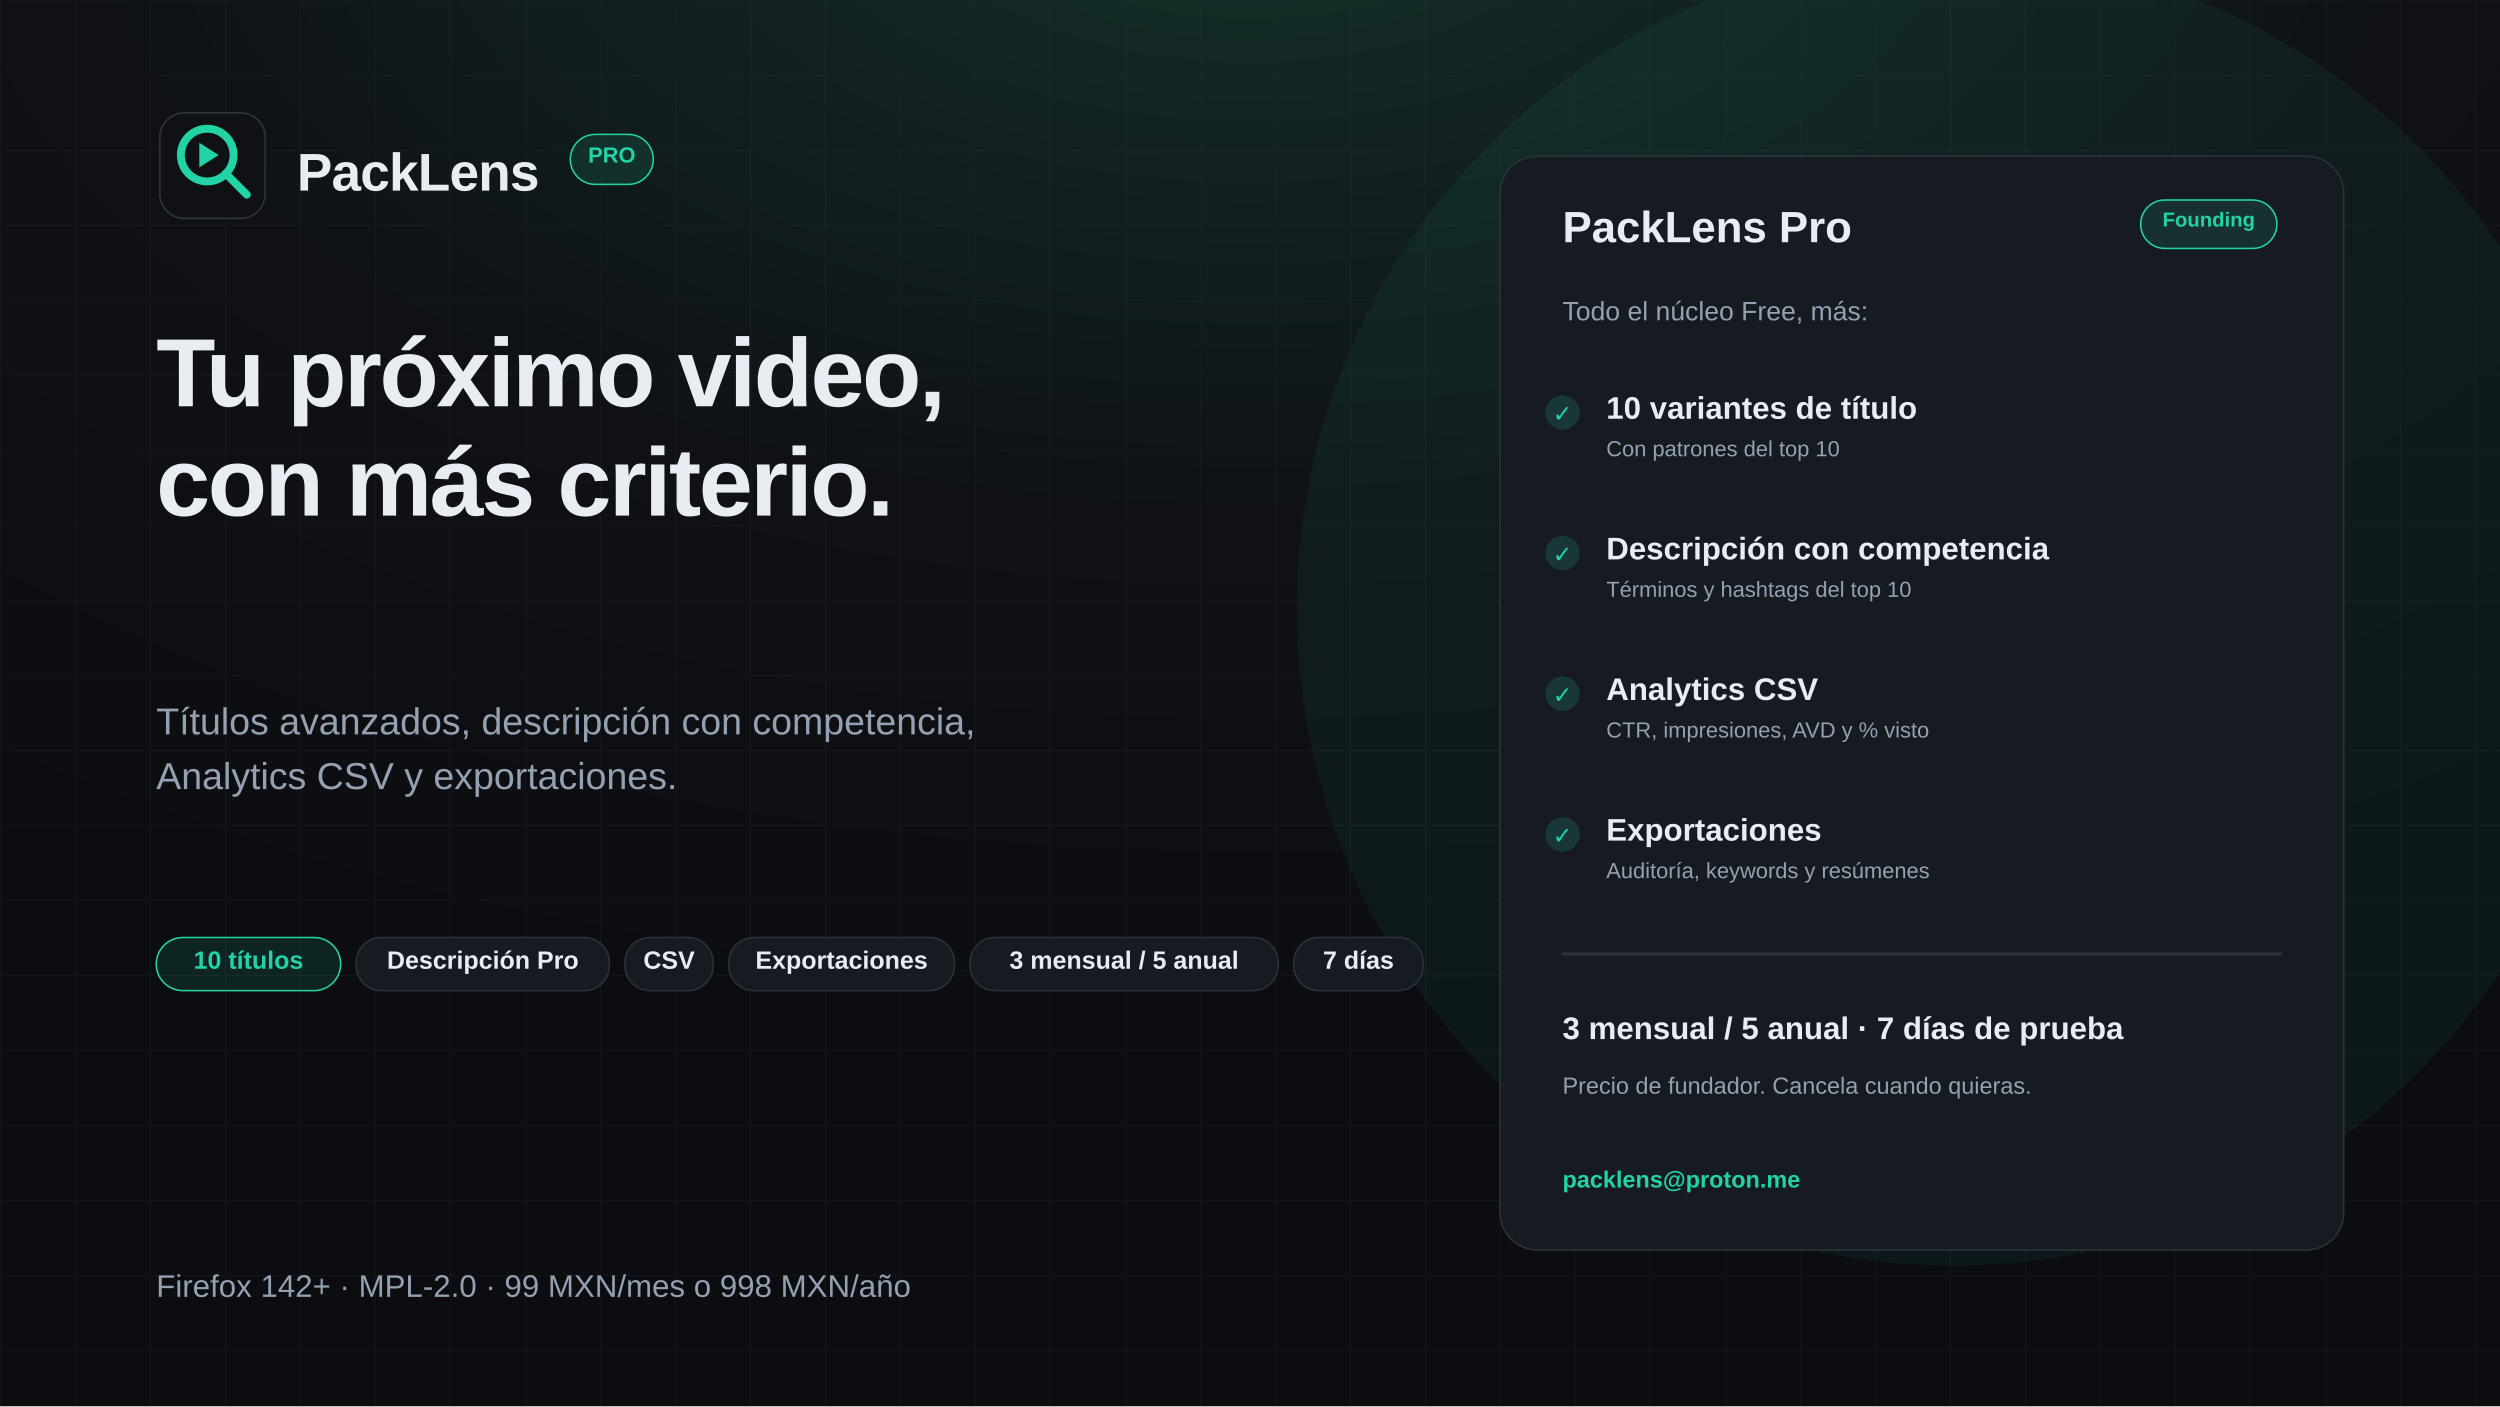
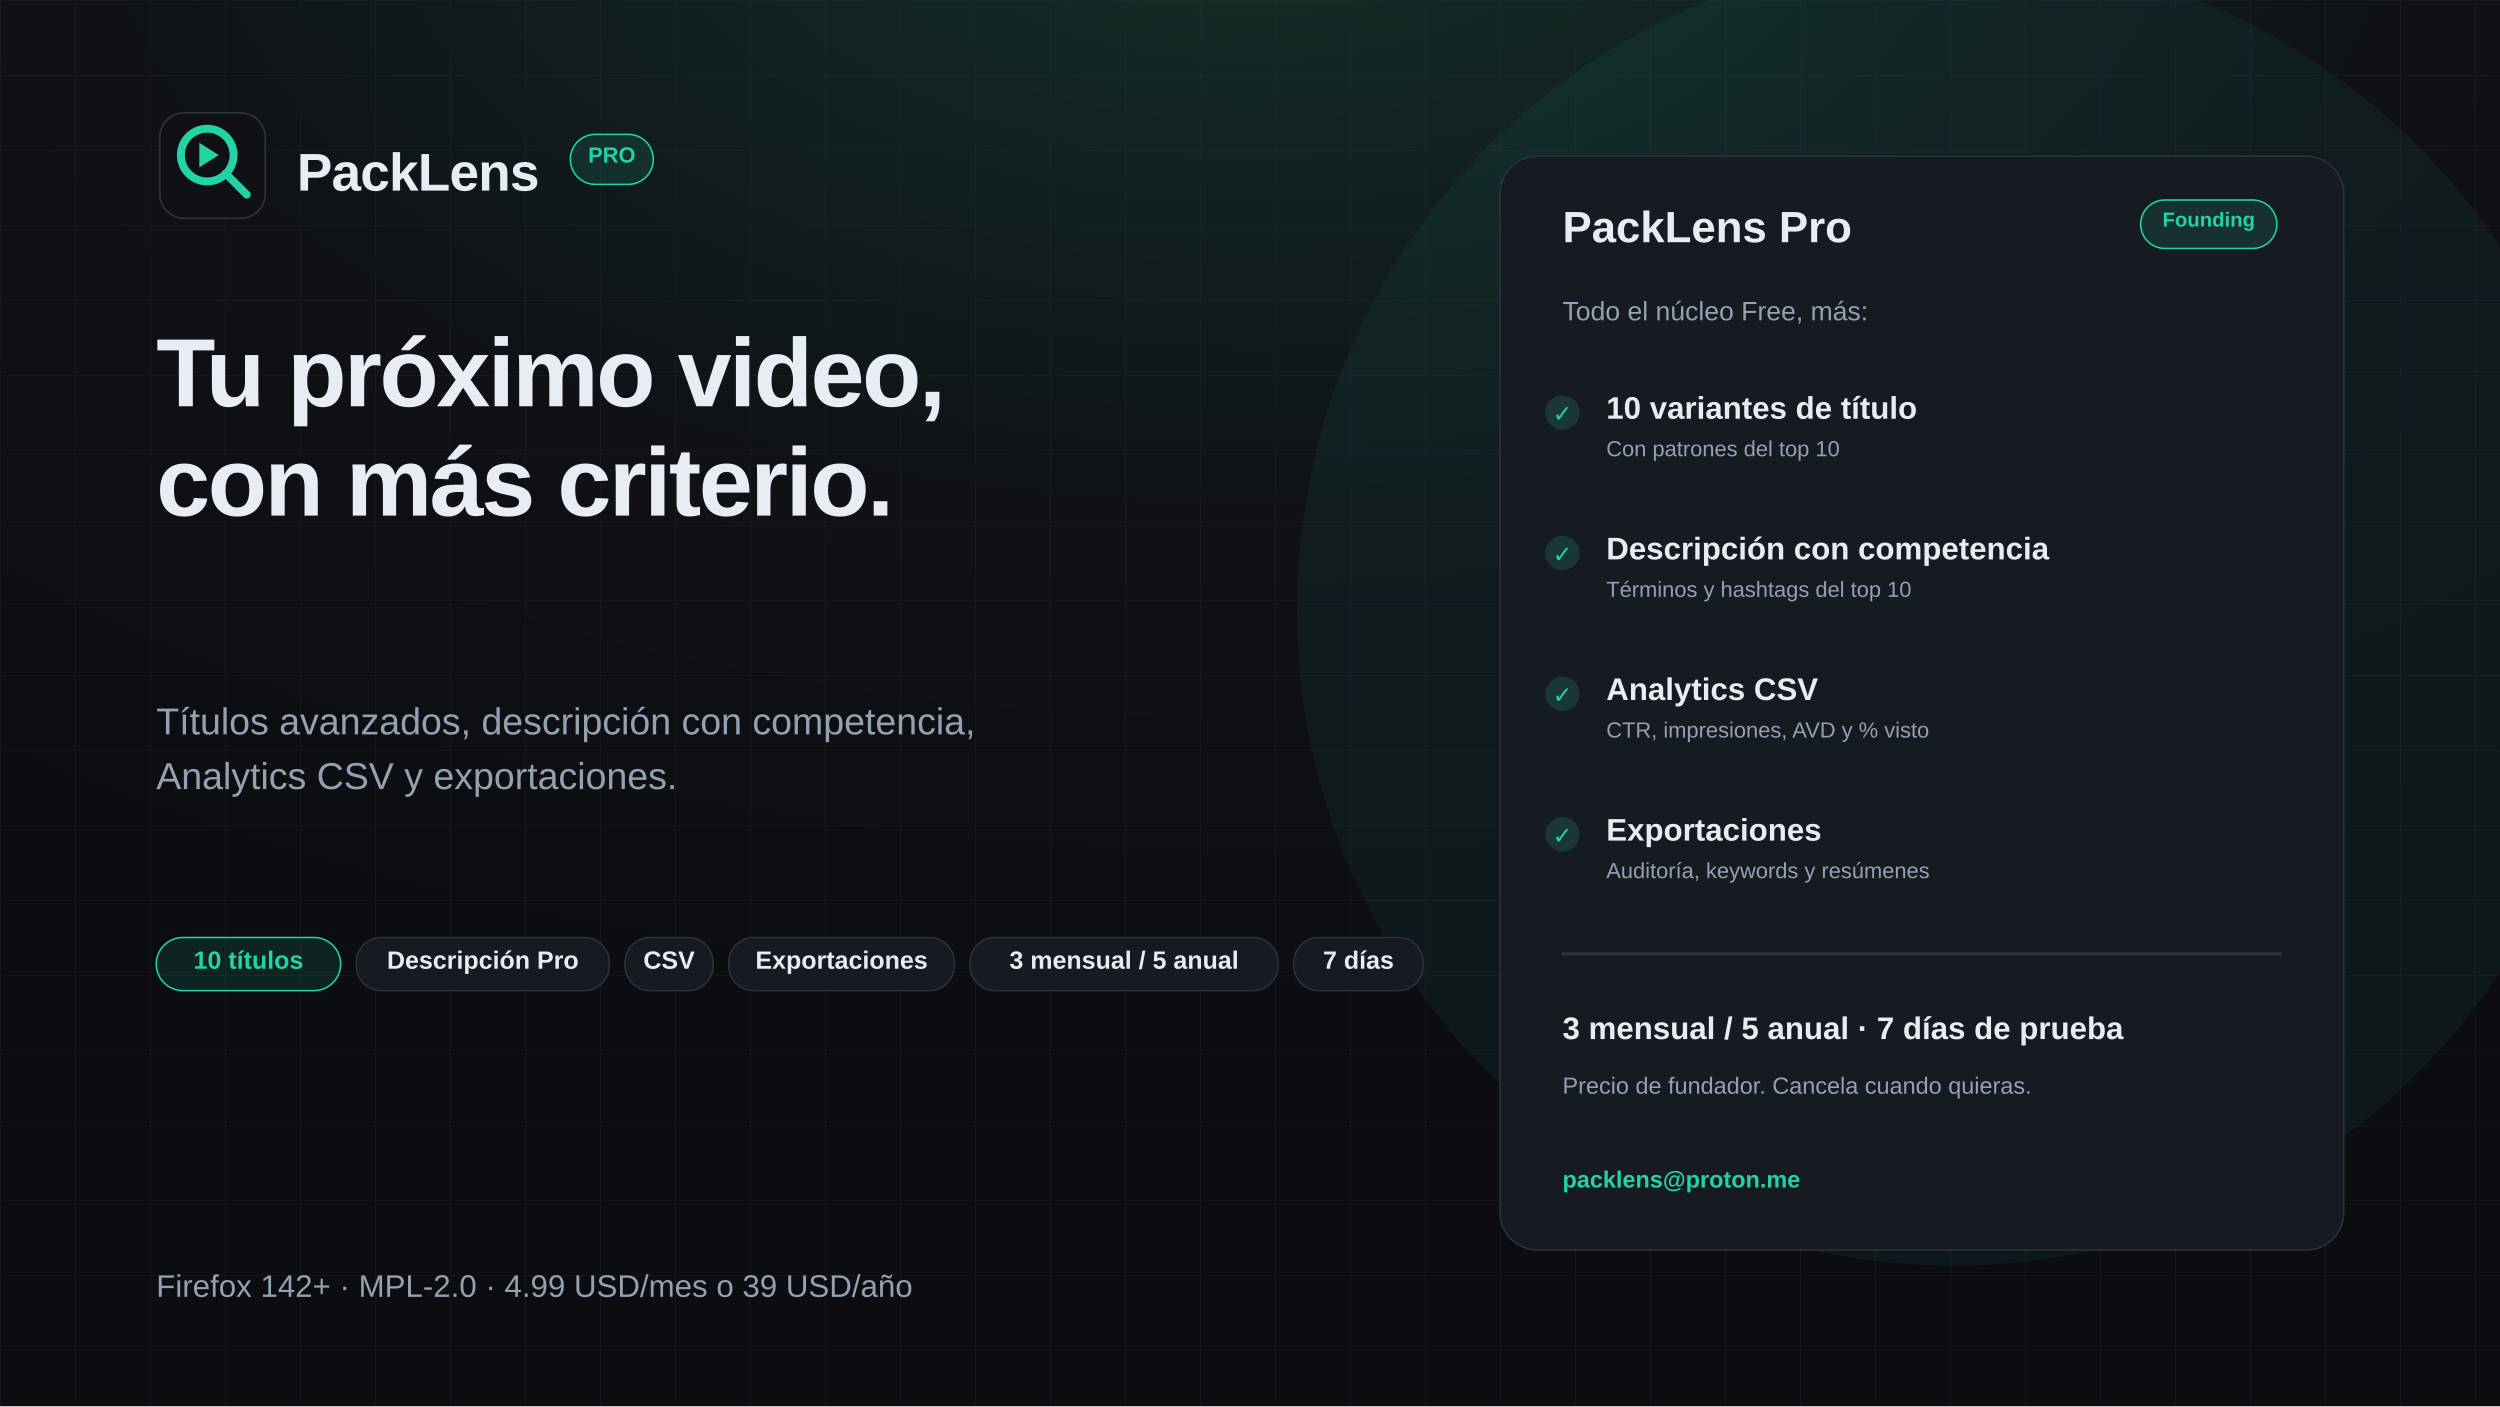
<svg xmlns="http://www.w3.org/2000/svg" width="1600" height="900" viewBox="0 0 1600 900">
  <defs>
    <radialGradient id="bg" cx="50%" cy="-10%" r="85%">
      <stop offset="0%" stop-color="#14312a" />
      <stop offset="55%" stop-color="#0f1115" />
      <stop offset="100%" stop-color="#0b0d11" />
    </radialGradient>
    <pattern id="grid" width="48" height="48" patternUnits="userSpaceOnUse">
      <path d="M 48 0 L 0 0 0 48" fill="none" stroke="#2a323d" stroke-width="1" opacity="0.28" />
    </pattern>
  </defs>
  <rect width="1600" height="900" fill="url(#bg)" />
  <rect width="1600" height="900" fill="url(#grid)" />
  <circle cx="1250" cy="390" r="420" fill="#22d3a6" opacity="0.06" />
  <g transform="translate(100,70) scale(0.5625)">
    <rect x="4" y="4" width="120" height="120" rx="28" fill="#0f1115" stroke="#2a323d" stroke-width="2" />
    <circle cx="58" cy="52" r="30" fill="none" stroke="#22d3a6" stroke-width="9" />
    <path d="M 49 38 L 49 66 L 71 52 Z" fill="#22d3a6" />
    <line x1="79" y1="73" x2="103" y2="97" stroke="#22d3a6" stroke-width="9" stroke-linecap="round" />
  </g>
  <text x="190" y="122" font-family="Liberation Sans, DejaVu Sans, sans-serif" font-size="34" font-weight="bold" fill="#e8edf4" text-anchor="start" letter-spacing="-0.5">PackLens</text>
  <rect x="365" y="86" width="53.1" height="32" rx="16.0" fill="#22d3a6" stroke="#22d3a6" stroke-width="1" fill-opacity="0.12" />
  <text x="391.55" y="104" font-family="Liberation Sans, DejaVu Sans, sans-serif" font-size="14" font-weight="bold" fill="#22d3a6" text-anchor="middle">PRO</text>
  <text x="100" y="260" font-family="Liberation Sans, DejaVu Sans, sans-serif" font-size="62" font-weight="bold" fill="#e8edf4" text-anchor="start" letter-spacing="-1.5">Tu próximo video,</text>
  <text x="100" y="330" font-family="Liberation Sans, DejaVu Sans, sans-serif" font-size="62" font-weight="bold" fill="#e8edf4" text-anchor="start" letter-spacing="-1.5">con más criterio.</text>
  <text x="100" y="470" font-family="Liberation Sans, DejaVu Sans, sans-serif" font-size="24" font-weight="normal" fill="#93a1b3" text-anchor="start">Títulos avanzados, descripción con competencia,</text>
  <text x="100" y="505" font-family="Liberation Sans, DejaVu Sans, sans-serif" font-size="24" font-weight="normal" fill="#93a1b3" text-anchor="start">Analytics CSV y exportaciones.</text>
  <rect x="100" y="600" width="118.0" height="34" rx="17.0" fill="#22d3a6" stroke="#22d3a6" stroke-width="1" fill-opacity="0.12" />
  <text x="159.0" y="620" font-family="Liberation Sans, DejaVu Sans, sans-serif" font-size="16" font-weight="bold" fill="#22d3a6" text-anchor="middle">10 títulos</text>
  <rect x="228.0" y="600" width="162.0" height="34" rx="16" fill="#161a21" stroke="#2a323d" stroke-width="1" />
  <text x="309.0" y="620" font-family="Liberation Sans, DejaVu Sans, sans-serif" font-size="16" font-weight="bold" fill="#e8edf4" text-anchor="middle">Descripción Pro</text>
  <rect x="400.0" y="600" width="56.4" height="34" rx="16" fill="#161a21" stroke="#2a323d" stroke-width="1" />
  <text x="428.2" y="620" font-family="Liberation Sans, DejaVu Sans, sans-serif" font-size="16" font-weight="bold" fill="#e8edf4" text-anchor="middle">CSV</text>
  <rect x="466.4" y="600" width="144.4" height="34" rx="16" fill="#161a21" stroke="#2a323d" stroke-width="1" />
  <text x="538.6" y="620" font-family="Liberation Sans, DejaVu Sans, sans-serif" font-size="16" font-weight="bold" fill="#e8edf4" text-anchor="middle">Exportaciones</text>
  <rect x="620.8" y="600" width="197.2" height="34" rx="16" fill="#161a21" stroke="#2a323d" stroke-width="1" />
  <text x="719.4" y="620" font-family="Liberation Sans, DejaVu Sans, sans-serif" font-size="16" font-weight="bold" fill="#e8edf4" text-anchor="middle">3 mensual / 5 anual</text>
  <rect x="828.0" y="600" width="82.8" height="34" rx="16" fill="#161a21" stroke="#2a323d" stroke-width="1" />
  <text x="869.4" y="620" font-family="Liberation Sans, DejaVu Sans, sans-serif" font-size="16" font-weight="bold" fill="#e8edf4" text-anchor="middle">7 días</text>
-   <text x="100" y="830" font-family="Liberation Sans, DejaVu Sans, sans-serif" font-size="20" font-weight="normal" fill="#93a1b3" text-anchor="start">Firefox 142+ · MPL-2.0 · 99 MXN/mes o 998 MXN/año</text>
+   <text x="100" y="830" font-family="Liberation Sans, DejaVu Sans, sans-serif" font-size="20" font-weight="normal" fill="#93a1b3" text-anchor="start">Firefox 142+ · MPL-2.0 · 4.99 USD/mes o 39 USD/año</text>
  <rect x="960" y="100" width="540" height="700" rx="24" fill="#161a21" stroke="#2a323d" stroke-width="1" />
  <text x="1000" y="155" font-family="Liberation Sans, DejaVu Sans, sans-serif" font-size="28" font-weight="bold" fill="#e8edf4" text-anchor="start">PackLens Pro</text>
  <rect x="1370" y="128" width="87.2" height="31" rx="15.5" fill="#22d3a6" stroke="#22d3a6" stroke-width="1" fill-opacity="0.12" />
  <text x="1413.6" y="145" font-family="Liberation Sans, DejaVu Sans, sans-serif" font-size="13" font-weight="bold" fill="#22d3a6" text-anchor="middle">Founding</text>
  <text x="1000" y="205" font-family="Liberation Sans, DejaVu Sans, sans-serif" font-size="17" font-weight="normal" fill="#93a1b3" text-anchor="start">Todo el núcleo Free, más:</text>
  <circle cx="1000" cy="264" r="11" fill="#22d3a6" fill-opacity="0.16" />
  <text x="1000" y="270" font-family="Liberation Sans, DejaVu Sans, sans-serif" font-size="15" font-weight="bold" fill="#22d3a6" text-anchor="middle">✓</text>
  <text x="1028" y="268" font-family="Liberation Sans, DejaVu Sans, sans-serif" font-size="20" font-weight="bold" fill="#e8edf4" text-anchor="start">10 variantes de título</text>
  <text x="1028" y="292" font-family="Liberation Sans, DejaVu Sans, sans-serif" font-size="14" font-weight="normal" fill="#93a1b3" text-anchor="start">Con patrones del top 10</text>
  <circle cx="1000" cy="354" r="11" fill="#22d3a6" fill-opacity="0.16" />
  <text x="1000" y="360" font-family="Liberation Sans, DejaVu Sans, sans-serif" font-size="15" font-weight="bold" fill="#22d3a6" text-anchor="middle">✓</text>
  <text x="1028" y="358" font-family="Liberation Sans, DejaVu Sans, sans-serif" font-size="20" font-weight="bold" fill="#e8edf4" text-anchor="start">Descripción con competencia</text>
  <text x="1028" y="382" font-family="Liberation Sans, DejaVu Sans, sans-serif" font-size="14" font-weight="normal" fill="#93a1b3" text-anchor="start">Términos y hashtags del top 10</text>
  <circle cx="1000" cy="444" r="11" fill="#22d3a6" fill-opacity="0.16" />
  <text x="1000" y="450" font-family="Liberation Sans, DejaVu Sans, sans-serif" font-size="15" font-weight="bold" fill="#22d3a6" text-anchor="middle">✓</text>
  <text x="1028" y="448" font-family="Liberation Sans, DejaVu Sans, sans-serif" font-size="20" font-weight="bold" fill="#e8edf4" text-anchor="start">Analytics CSV</text>
  <text x="1028" y="472" font-family="Liberation Sans, DejaVu Sans, sans-serif" font-size="14" font-weight="normal" fill="#93a1b3" text-anchor="start">CTR, impresiones, AVD y % visto</text>
  <circle cx="1000" cy="534" r="11" fill="#22d3a6" fill-opacity="0.16" />
  <text x="1000" y="540" font-family="Liberation Sans, DejaVu Sans, sans-serif" font-size="15" font-weight="bold" fill="#22d3a6" text-anchor="middle">✓</text>
  <text x="1028" y="538" font-family="Liberation Sans, DejaVu Sans, sans-serif" font-size="20" font-weight="bold" fill="#e8edf4" text-anchor="start">Exportaciones</text>
  <text x="1028" y="562" font-family="Liberation Sans, DejaVu Sans, sans-serif" font-size="14" font-weight="normal" fill="#93a1b3" text-anchor="start">Auditoría, keywords y resúmenes</text>
  <rect x="1000" y="610" width="460" height="1" rx="0" fill="#2a323d" stroke="#2a323d" stroke-width="1" />
  <text x="1000" y="665" font-family="Liberation Sans, DejaVu Sans, sans-serif" font-size="20" font-weight="bold" fill="#e8edf4" text-anchor="start">3 mensual / 5 anual · 7 días de prueba</text>
  <text x="1000" y="700" font-family="Liberation Sans, DejaVu Sans, sans-serif" font-size="15" font-weight="normal" fill="#93a1b3" text-anchor="start">Precio de fundador. Cancela cuando quieras.</text>
  <text x="1000" y="760" font-family="Liberation Sans, DejaVu Sans, sans-serif" font-size="15" font-weight="bold" fill="#22d3a6" text-anchor="start">packlens@proton.me</text>
</svg>
